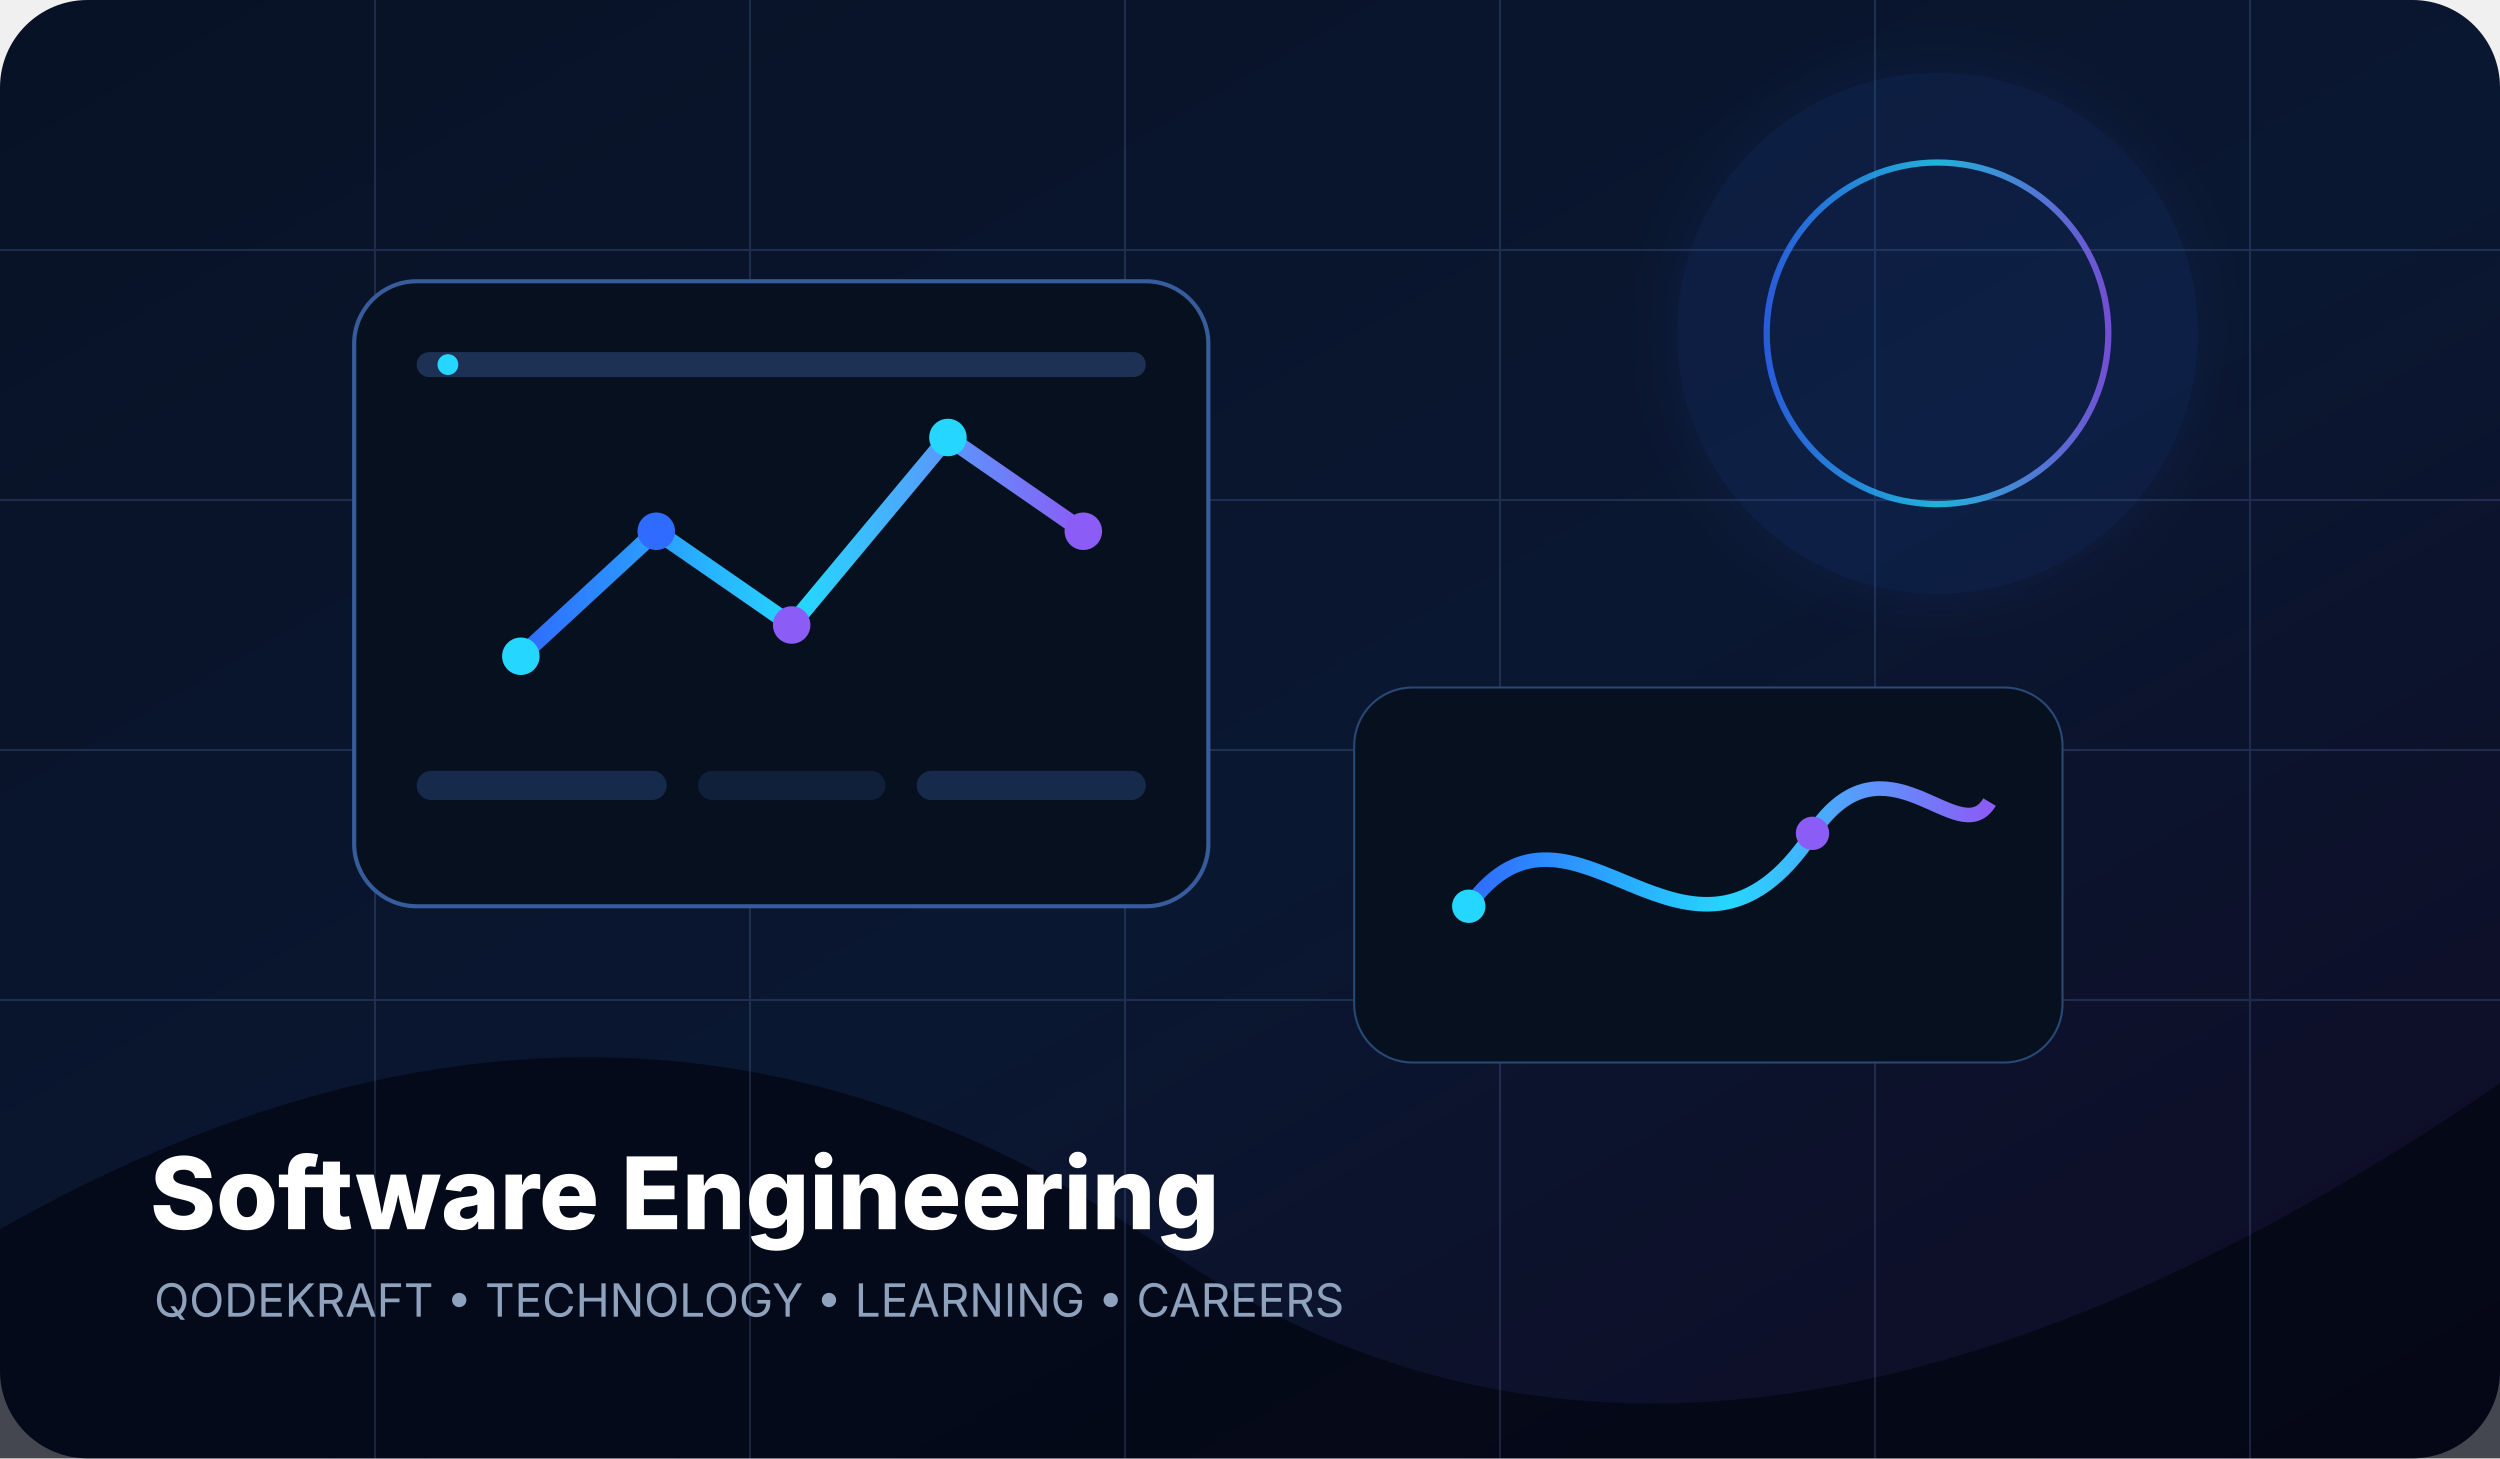
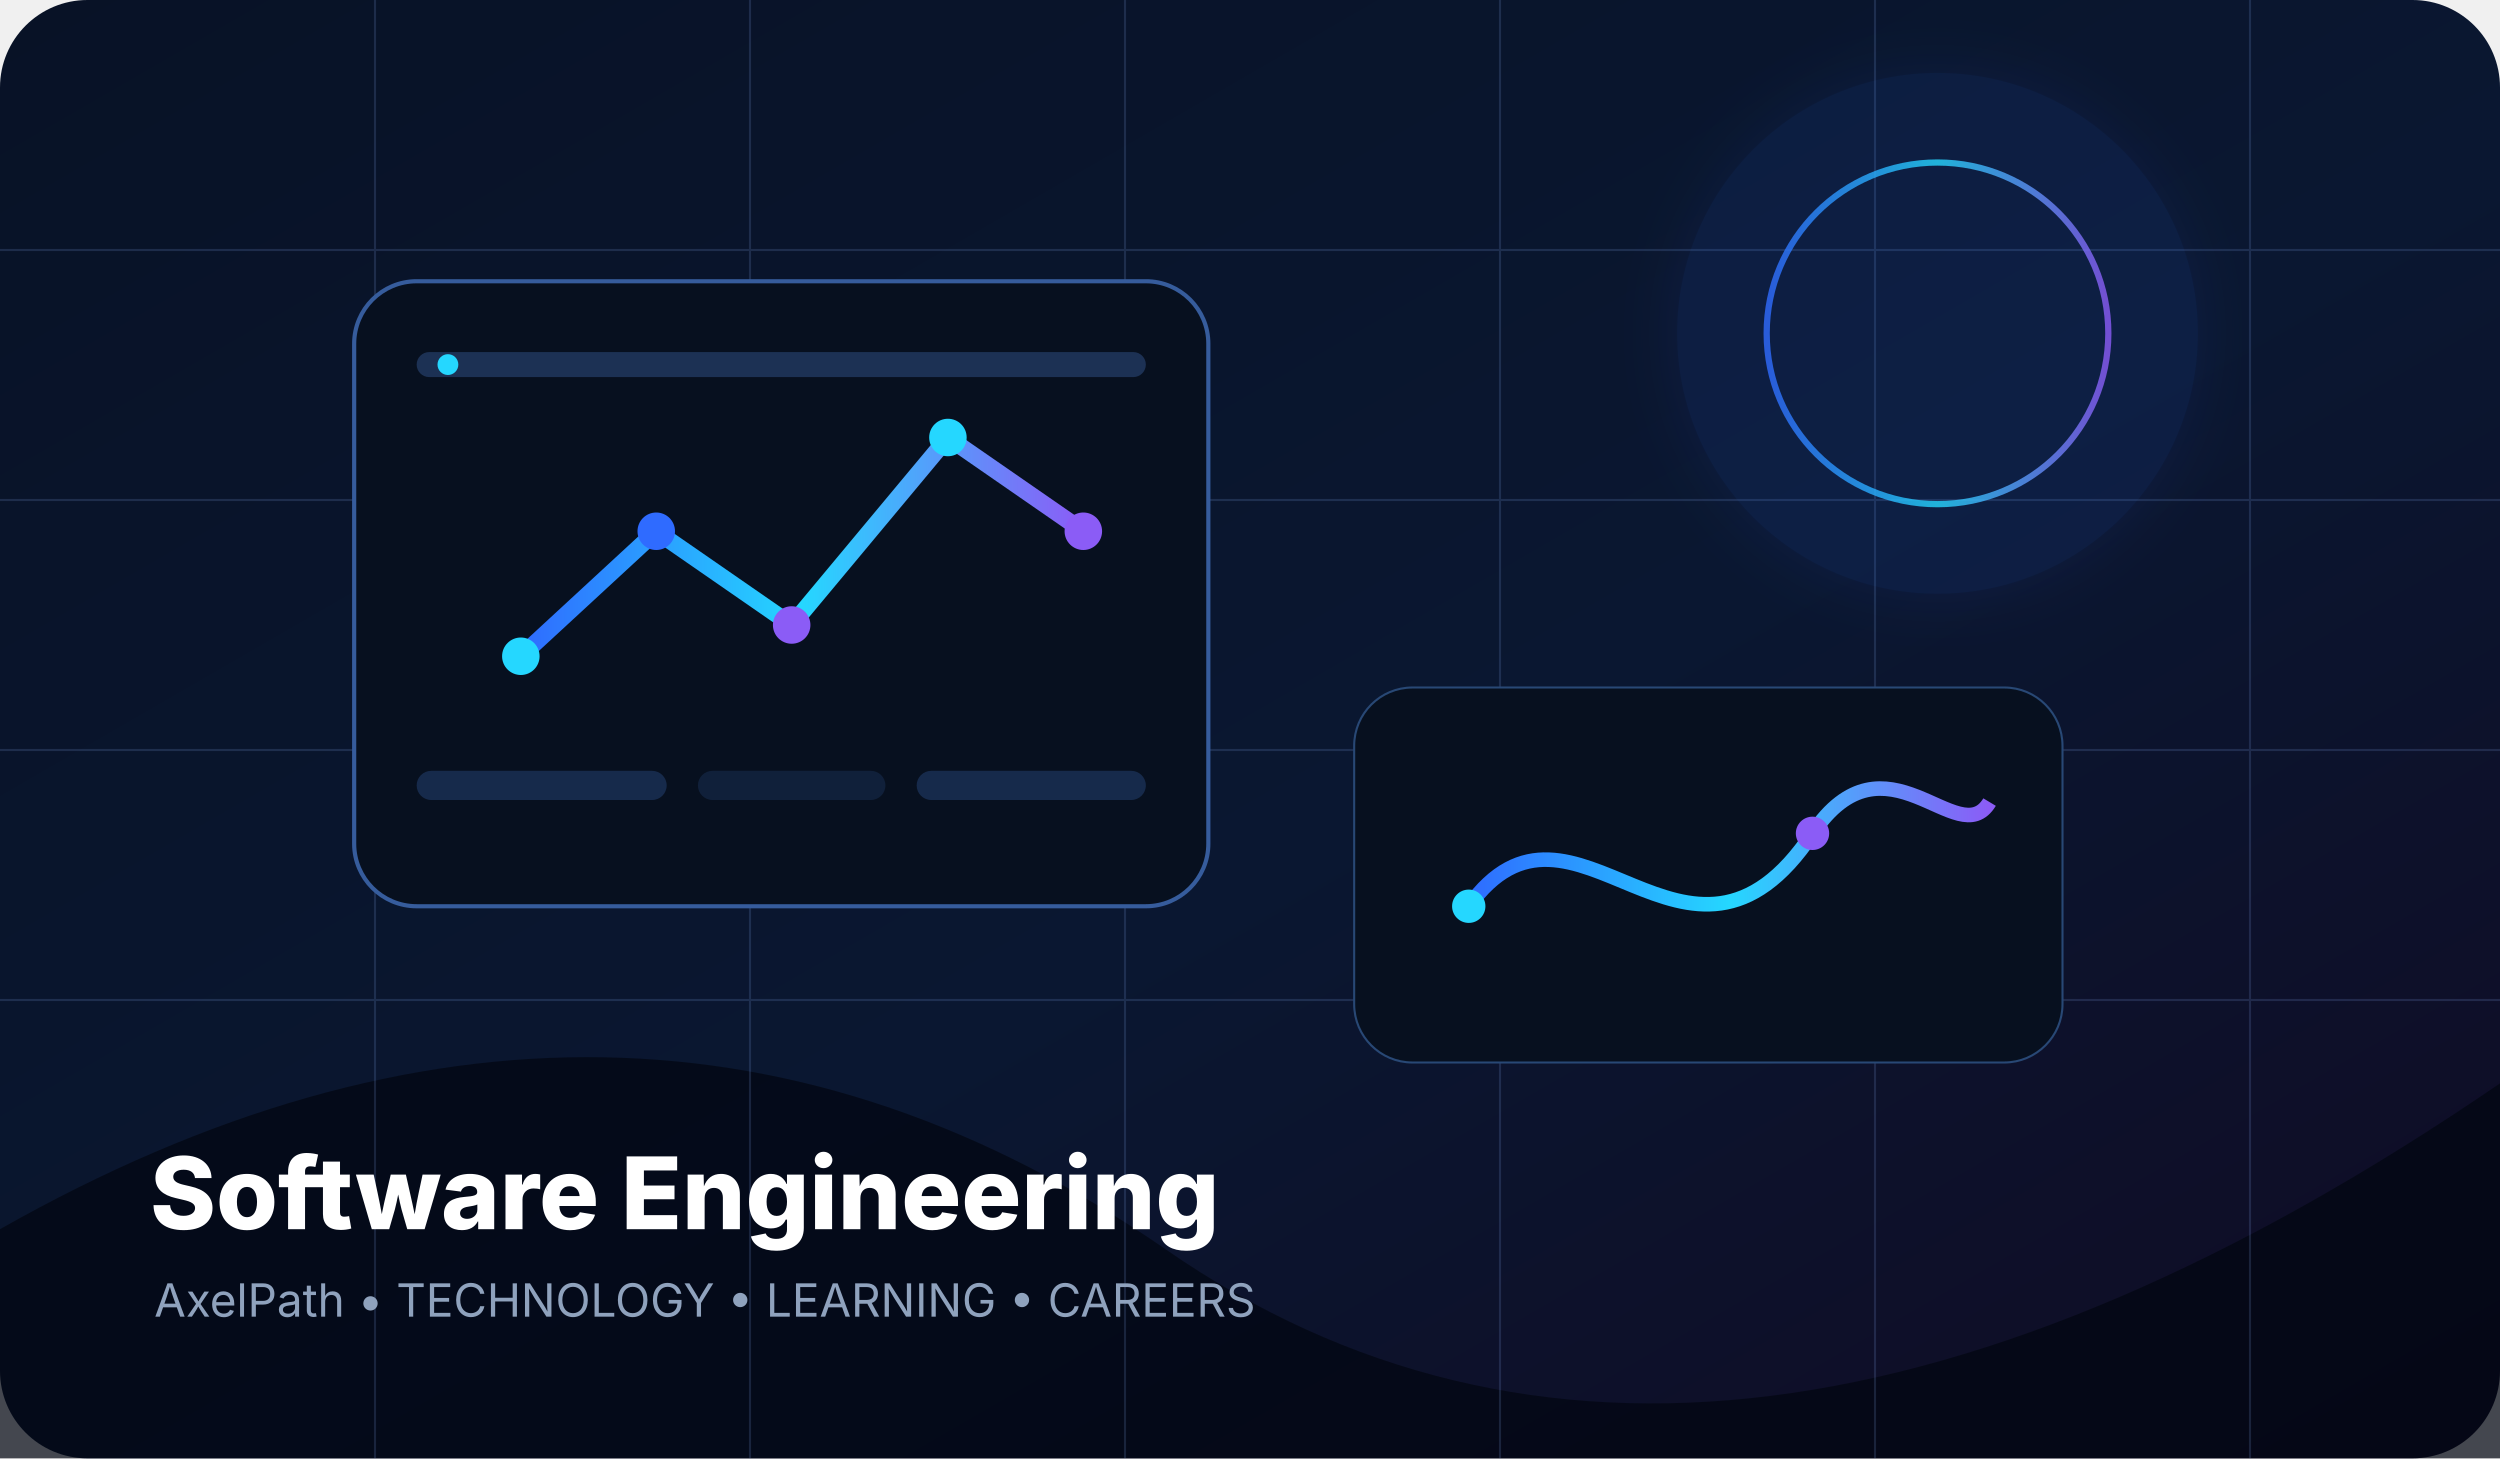
<svg xmlns="http://www.w3.org/2000/svg" viewBox="0 0 1200 700">
  <defs>
    <linearGradient id="g" x1="0" x2="1" y1="0" y2="1">
      <stop stop-color="#081226" />
      <stop offset=".55" stop-color="#0a1731" />
      <stop offset="1" stop-color="#100b24" />
    </linearGradient>
    <linearGradient id="a" x1="0" x2="1">
      <stop stop-color="#2f6bff" />
      <stop offset=".5" stop-color="#25d7ff" />
      <stop offset="1" stop-color="#8b5cf6" />
    </linearGradient>
    <filter id="glow">
      <feGaussianBlur stdDeviation="14" result="b" />
      <feMerge>
        <feMergeNode in="b" />
        <feMergeNode in="SourceGraphic" />
      </feMerge>
    </filter>
  </defs>
  <rect width="1200" height="700" rx="42" fill="url(#g)" />
  <path d="M0 590 Q300 420 560 600 T1200 520 V700H0Z" fill="#020611" opacity=".72" />
  <g opacity=".16" stroke="#8ab4ff">
    <path d="M0 120H1200M0 240H1200M0 360H1200M0 480H1200M180 0V700M360 0V700M540 0V700M720 0V700M900 0V700M1080 0V700" />
  </g>
  <circle cx="930" cy="160" r="125" fill="#2f6bff" opacity=".09" filter="url(#glow)" />
  <circle cx="930" cy="160" r="82" fill="none" stroke="url(#a)" stroke-width="3" opacity=".8" />
  <g transform="translate(170 135)">
    <rect x="0" y="0" width="410" height="300" rx="30" fill="#07101f" stroke="#365c9c" stroke-width="2" />
    <rect x="30" y="34" width="350" height="12" rx="6" fill="#1c3154" />
    <circle cx="45" cy="40" r="5" fill="#25d7ff" />
    <path d="M80 180 L145 120 L210 165 L285 75 L350 120" fill="none" stroke="url(#a)" stroke-width="8" stroke-linecap="round" />
    <circle cx="80" cy="180" r="9" fill="#25d7ff" />
    <circle cx="145" cy="120" r="9" fill="#2f6bff" />
    <circle cx="210" cy="165" r="9" fill="#8b5cf6" />
    <circle cx="285" cy="75" r="9" fill="#25d7ff" />
    <circle cx="350" cy="120" r="9" fill="#8b5cf6" />
    <rect x="30" y="235" width="120" height="14" rx="7" fill="#162a4b" />
    <rect x="165" y="235" width="90" height="14" rx="7" fill="#10203a" />
    <rect x="270" y="235" width="110" height="14" rx="7" fill="#162a4b" />
  </g>
  <g transform="translate(650 330)">
    <rect width="340" height="180" rx="28" fill="#07101f" stroke="#284875" />
    <path d="M55 105 C105 35 160 160 220 70 C255 18 290 80 305 55" fill="none" stroke="url(#a)" stroke-width="7" />
    <circle cx="55" cy="105" r="8" fill="#25d7ff" />
    <circle cx="220" cy="70" r="8" fill="#8b5cf6" />
  </g>
  <text x="72" y="590" fill="#fff" font-family="Inter,Arial,sans-serif" font-size="48" font-weight="800">Software Engineering</text>
-   <text x="74" y="632" fill="#8fa2bd" font-family="Inter,Arial,sans-serif" font-size="22">QODEKRAFT • TECHNOLOGY • LEARNING • CAREERS</text>
+   <text x="74" y="632" fill="#8fa2bd" font-family="Inter,Arial,sans-serif" font-size="22">AxelPath • TECHNOLOGY • LEARNING • CAREERS</text>
</svg>
